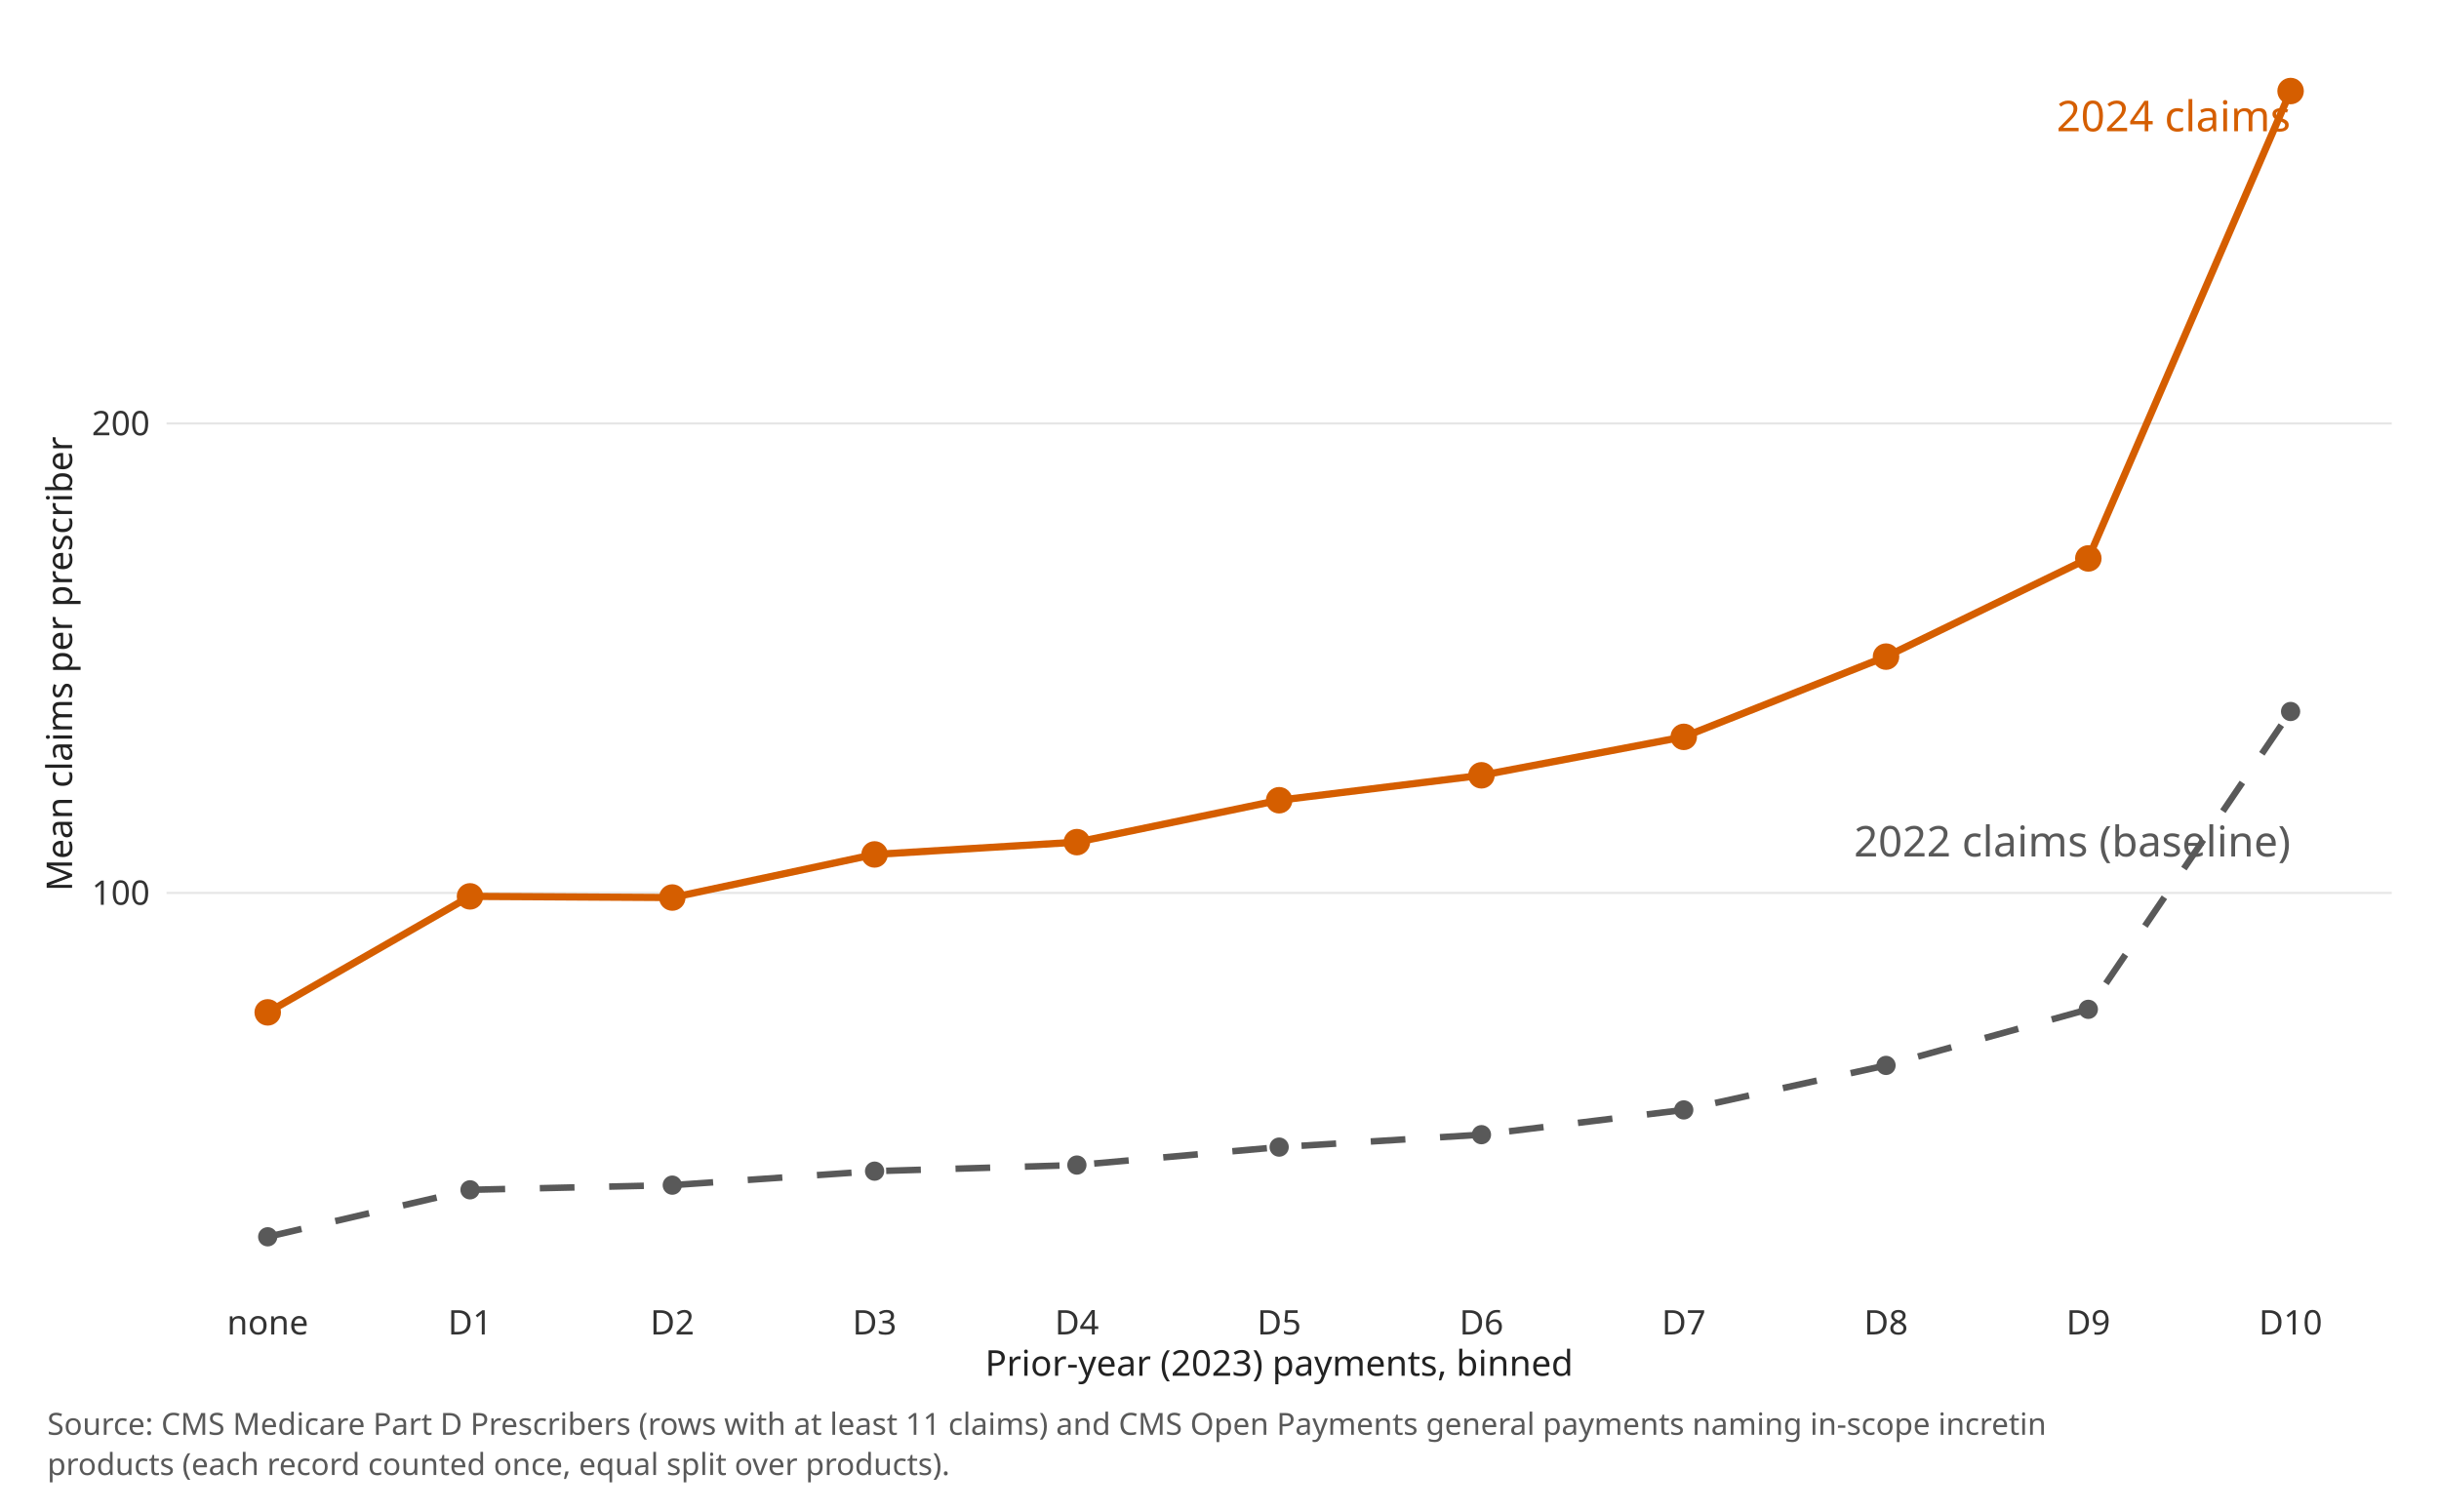
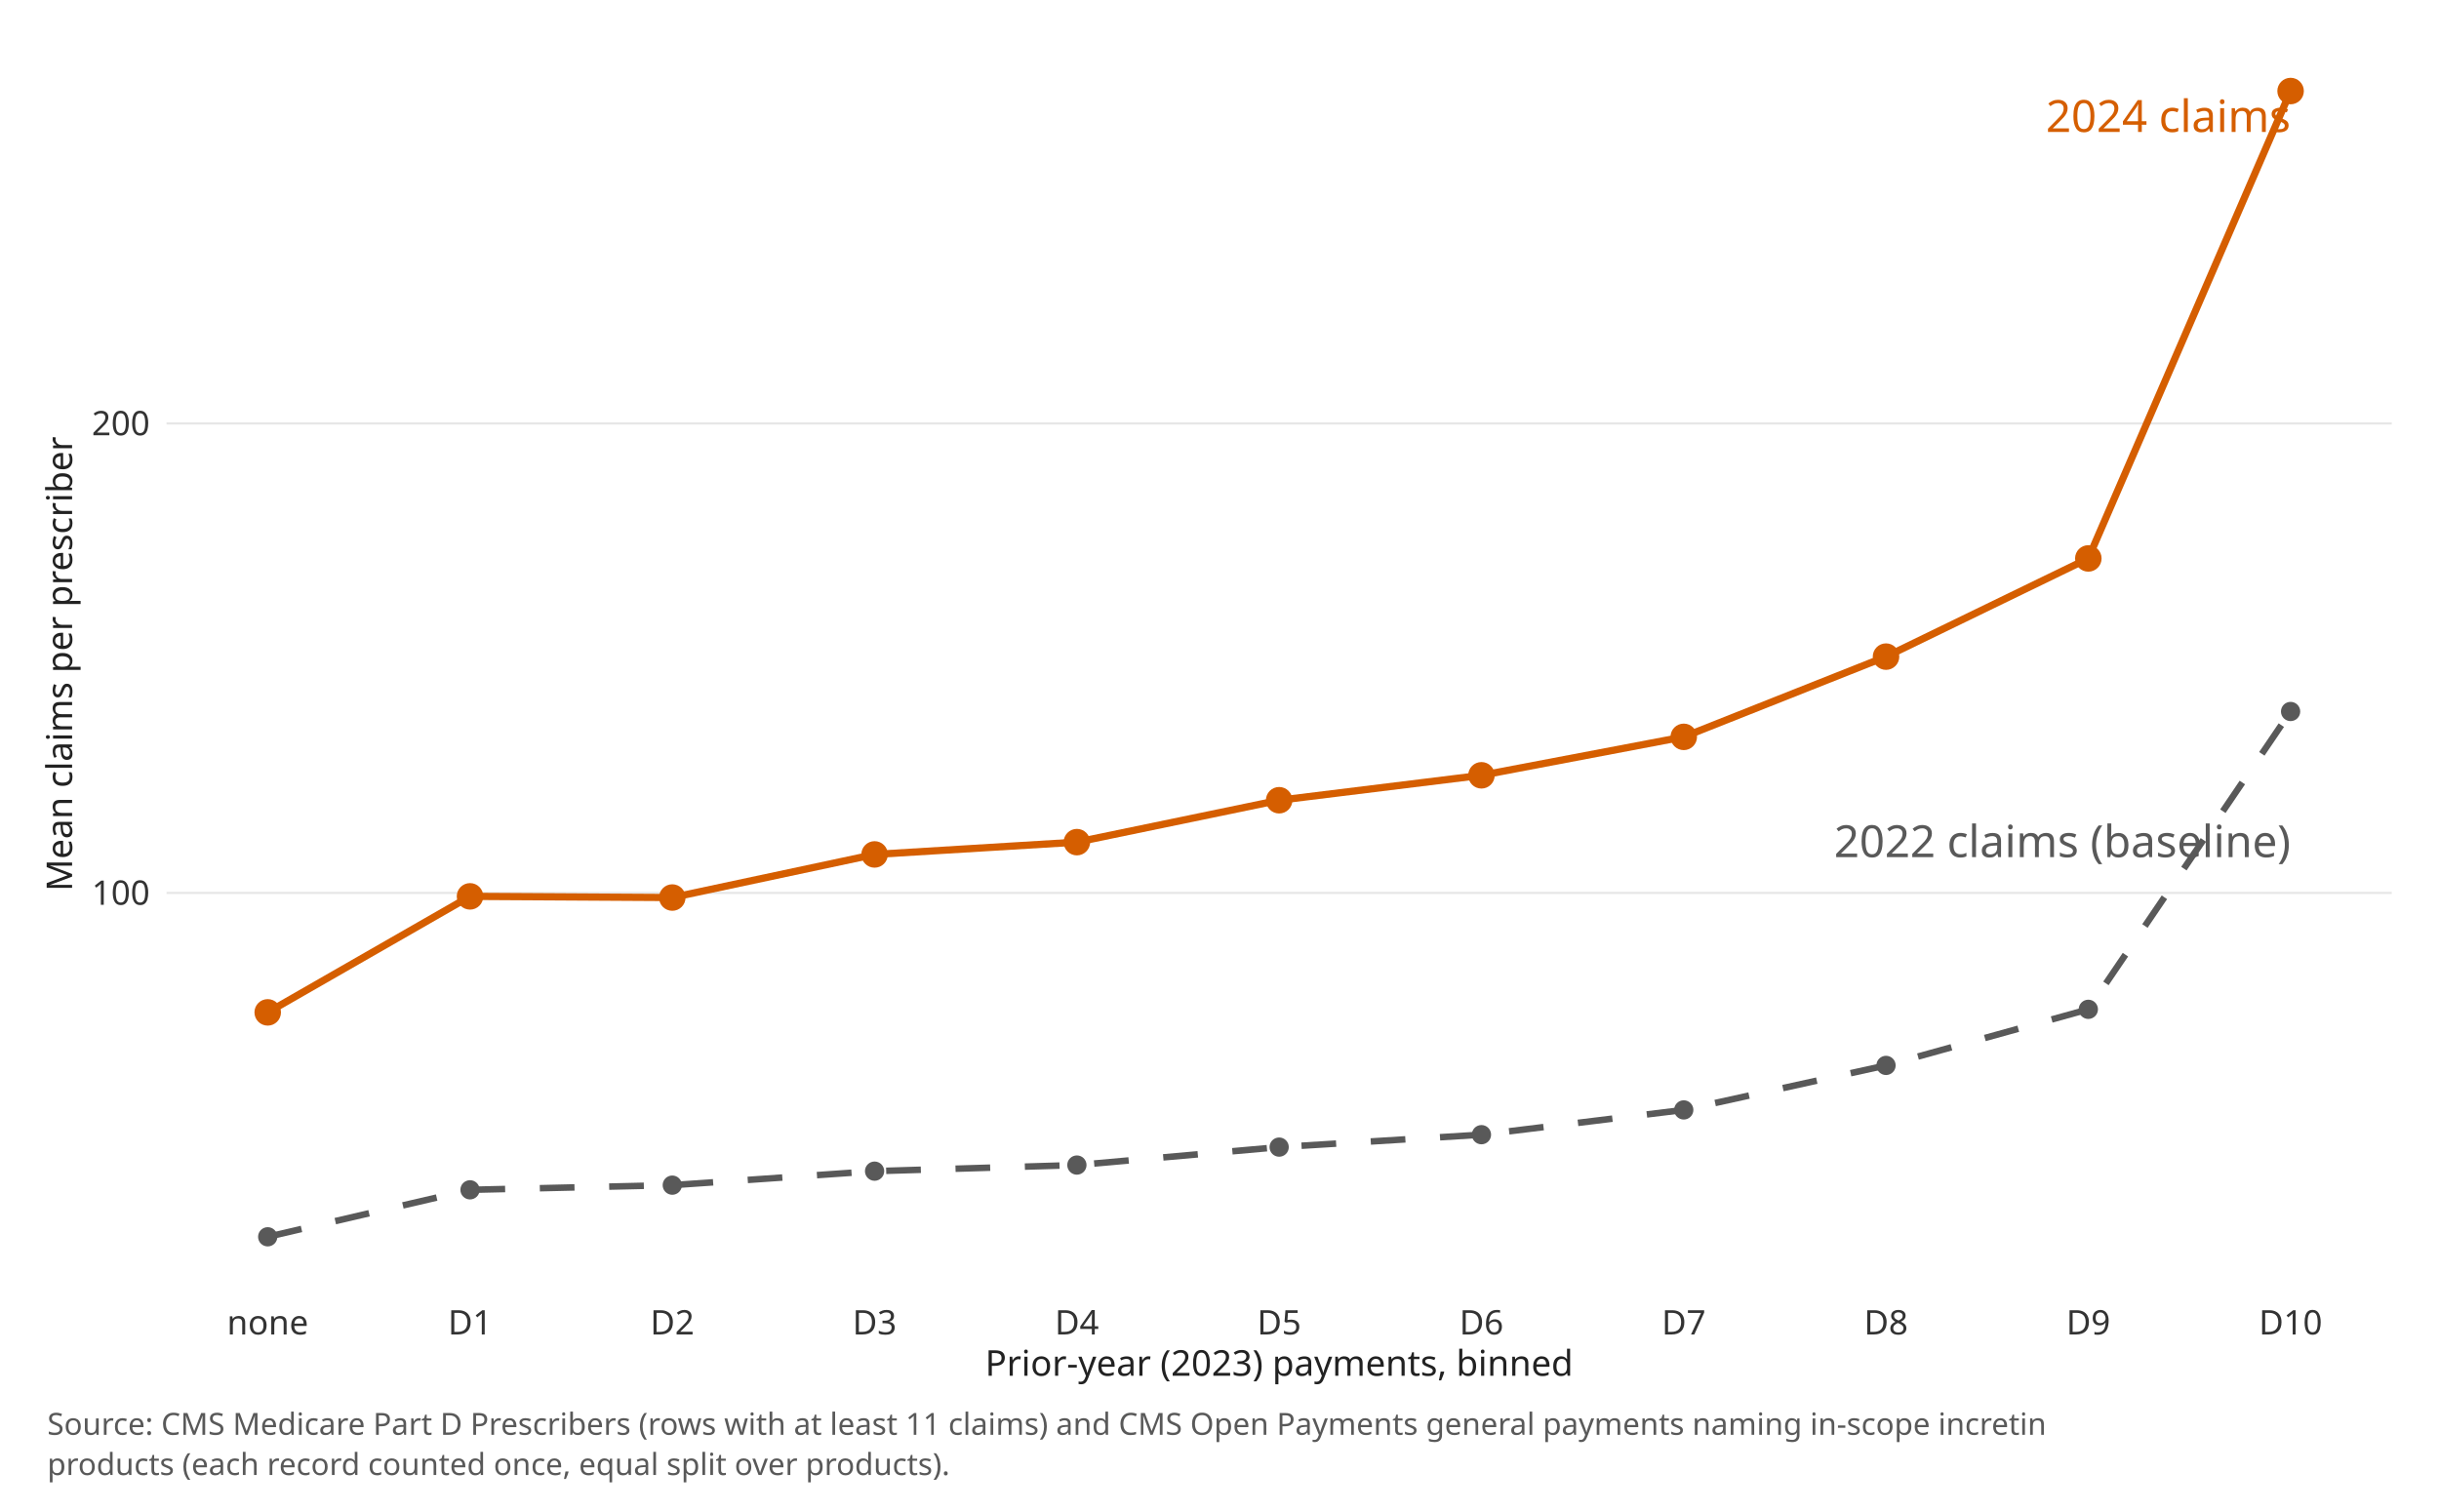
<svg xmlns="http://www.w3.org/2000/svg" width="720.00pt" height="446.40pt" viewBox="0 0 720.00 446.40">
  <g class="svglite">
    <defs>
      <style type="text/css">
    .svglite line, .svglite polyline, .svglite polygon, .svglite path, .svglite rect, .svglite circle {
      fill: none;
      stroke: #000000;
      stroke-linecap: round;
      stroke-linejoin: round;
      stroke-miterlimit: 10.00;
    }
    .svglite text {
      white-space: pre;
    }
    .svglite g.glyphgroup path {
      fill: inherit;
      stroke: none;
    }
  </style>
    </defs>
    <rect width="100%" height="100%" style="stroke: none; fill: #FFFFFF;" />
    <defs>
      <clipPath id="cpMC4wMHw3MjAuMDB8MC4wMHw0NDYuNDA=">
        <rect x="0.00" y="0.00" width="720.00" height="446.40" />
      </clipPath>
    </defs>
    <g clip-path="url(#cpMC4wMHw3MjAuMDB8MC4wMHw0NDYuNDA=)">
      <rect x="0.00" y="0.00" width="720.00" height="446.40" style="stroke-width: 1.07; stroke: none; fill: #FFFFFF;" />
    </g>
    <defs>
      <clipPath id="cpNDkuMTd8NzA2LjA1fDkuOTZ8MzgyLjA3">
        <rect x="49.17" y="9.96" width="656.88" height="372.10" />
      </clipPath>
    </defs>
    <g clip-path="url(#cpNDkuMTd8NzA2LjA1fDkuOTZ8MzgyLjA3)">
      <polyline points="49.17,263.63 706.05,263.63 " style="stroke-width: 0.64; stroke: #E6E6E6; stroke-linecap: butt;" />
      <polyline points="49.17,125.02 706.05,125.02 " style="stroke-width: 0.64; stroke: #E6E6E6; stroke-linecap: butt;" />
      <polyline points="79.03,298.89 138.75,264.64 198.46,264.99 258.18,252.26 317.90,248.63 377.61,236.26 437.33,228.90 497.05,217.55 556.76,193.86 616.48,164.87 676.19,26.88 " style="stroke-width: 2.13; stroke: #D55E00; stroke-linecap: butt;" />
      <circle cx="79.03" cy="298.89" r="3.56" style="stroke-width: 0.71; stroke: #D55E00; fill: #D55E00;" />
      <circle cx="138.75" cy="264.64" r="3.56" style="stroke-width: 0.71; stroke: #D55E00; fill: #D55E00;" />
      <circle cx="198.46" cy="264.99" r="3.56" style="stroke-width: 0.71; stroke: #D55E00; fill: #D55E00;" />
      <circle cx="258.18" cy="252.26" r="3.56" style="stroke-width: 0.71; stroke: #D55E00; fill: #D55E00;" />
      <circle cx="317.90" cy="248.63" r="3.56" style="stroke-width: 0.71; stroke: #D55E00; fill: #D55E00;" />
      <circle cx="377.61" cy="236.26" r="3.56" style="stroke-width: 0.71; stroke: #D55E00; fill: #D55E00;" />
      <circle cx="437.33" cy="228.90" r="3.56" style="stroke-width: 0.71; stroke: #D55E00; fill: #D55E00;" />
      <circle cx="497.05" cy="217.55" r="3.56" style="stroke-width: 0.71; stroke: #D55E00; fill: #D55E00;" />
      <circle cx="556.76" cy="193.86" r="3.56" style="stroke-width: 0.71; stroke: #D55E00; fill: #D55E00;" />
      <circle cx="616.48" cy="164.87" r="3.56" style="stroke-width: 0.71; stroke: #D55E00; fill: #D55E00;" />
      <circle cx="676.19" cy="26.88" r="3.56" style="stroke-width: 0.71; stroke: #D55E00; fill: #D55E00;" />
      <polyline points="79.03,365.15 138.75,351.28 198.46,349.90 258.18,345.77 317.90,343.97 377.61,338.67 437.33,335.00 497.05,327.69 556.76,314.55 616.48,297.99 676.19,210.06 " style="stroke-width: 1.92; stroke: #595959; stroke-dasharray: 10.24,10.24; stroke-linecap: butt;" />
      <circle cx="79.03" cy="365.15" r="2.49" style="stroke-width: 0.71; stroke: #595959; fill: #595959;" />
      <circle cx="138.75" cy="351.28" r="2.49" style="stroke-width: 0.71; stroke: #595959; fill: #595959;" />
      <circle cx="198.46" cy="349.90" r="2.49" style="stroke-width: 0.71; stroke: #595959; fill: #595959;" />
      <circle cx="258.18" cy="345.77" r="2.49" style="stroke-width: 0.71; stroke: #595959; fill: #595959;" />
      <circle cx="317.90" cy="343.97" r="2.49" style="stroke-width: 0.71; stroke: #595959; fill: #595959;" />
      <circle cx="377.61" cy="338.67" r="2.49" style="stroke-width: 0.71; stroke: #595959; fill: #595959;" />
      <circle cx="437.33" cy="335.00" r="2.49" style="stroke-width: 0.71; stroke: #595959; fill: #595959;" />
      <circle cx="497.05" cy="327.69" r="2.49" style="stroke-width: 0.71; stroke: #595959; fill: #595959;" />
      <circle cx="556.76" cy="314.55" r="2.49" style="stroke-width: 0.71; stroke: #595959; fill: #595959;" />
      <circle cx="616.48" cy="297.99" r="2.49" style="stroke-width: 0.71; stroke: #595959; fill: #595959;" />
      <circle cx="676.19" cy="210.06" r="2.49" style="stroke-width: 0.71; stroke: #595959; fill: #595959;" />
-       <text x="676.19" y="38.75" text-anchor="end" style="font-size: 12.52px;fill: #D55E00; font-family: &quot;IBM Plex Sans&quot;;" textLength="69.55px" lengthAdjust="spacingAndGlyphs">2024 claims</text>
-       <text x="676.19" y="252.86" text-anchor="end" style="font-size: 12.52px;fill: #595959; font-family: &quot;IBM Plex Sans&quot;;" textLength="128.31px" lengthAdjust="spacingAndGlyphs">2022 claims (baseline)</text>
+       <text x="676.19" y="38.95" text-anchor="end" style="font-size: 13.09px;fill: #D55E00; font-family: &quot;IBM Plex Sans&quot;;" textLength="72.66px" lengthAdjust="spacingAndGlyphs">2024 claims</text>
+       <text x="676.19" y="253.06" text-anchor="end" style="font-size: 13.09px;fill: #595959; font-family: &quot;IBM Plex Sans&quot;;" textLength="134.06px" lengthAdjust="spacingAndGlyphs">2022 claims (baseline)</text>
    </g>
    <g clip-path="url(#cpMC4wMHw3MjAuMDB8MC4wMHw0NDYuNDA=)">
      <text x="44.24" y="267.12" text-anchor="end" style="font-size: 10.00px;fill: #333333; font-family: &quot;IBM Plex Sans&quot;;" textLength="18.00px" lengthAdjust="spacingAndGlyphs">100</text>
      <text x="44.24" y="128.51" text-anchor="end" style="font-size: 10.00px;fill: #333333; font-family: &quot;IBM Plex Sans&quot;;" textLength="18.00px" lengthAdjust="spacingAndGlyphs">200</text>
      <text x="79.03" y="393.98" text-anchor="middle" style="font-size: 10.00px;fill: #333333; font-family: &quot;IBM Plex Sans&quot;;" textLength="22.45px" lengthAdjust="spacingAndGlyphs">none</text>
      <text x="138.75" y="393.98" text-anchor="middle" style="font-size: 10.00px;fill: #333333; font-family: &quot;IBM Plex Sans&quot;;" textLength="12.70px" lengthAdjust="spacingAndGlyphs">D1</text>
      <text x="198.46" y="393.98" text-anchor="middle" style="font-size: 10.00px;fill: #333333; font-family: &quot;IBM Plex Sans&quot;;" textLength="12.70px" lengthAdjust="spacingAndGlyphs">D2</text>
      <text x="258.18" y="393.98" text-anchor="middle" style="font-size: 10.00px;fill: #333333; font-family: &quot;IBM Plex Sans&quot;;" textLength="12.70px" lengthAdjust="spacingAndGlyphs">D3</text>
      <text x="317.90" y="393.98" text-anchor="middle" style="font-size: 10.00px;fill: #333333; font-family: &quot;IBM Plex Sans&quot;;" textLength="12.70px" lengthAdjust="spacingAndGlyphs">D4</text>
      <text x="377.61" y="393.98" text-anchor="middle" style="font-size: 10.00px;fill: #333333; font-family: &quot;IBM Plex Sans&quot;;" textLength="12.70px" lengthAdjust="spacingAndGlyphs">D5</text>
      <text x="437.33" y="393.98" text-anchor="middle" style="font-size: 10.00px;fill: #333333; font-family: &quot;IBM Plex Sans&quot;;" textLength="12.70px" lengthAdjust="spacingAndGlyphs">D6</text>
      <text x="497.05" y="393.98" text-anchor="middle" style="font-size: 10.00px;fill: #333333; font-family: &quot;IBM Plex Sans&quot;;" textLength="12.70px" lengthAdjust="spacingAndGlyphs">D7</text>
      <text x="556.76" y="393.98" text-anchor="middle" style="font-size: 10.00px;fill: #333333; font-family: &quot;IBM Plex Sans&quot;;" textLength="12.70px" lengthAdjust="spacingAndGlyphs">D8</text>
      <text x="616.48" y="393.98" text-anchor="middle" style="font-size: 10.00px;fill: #333333; font-family: &quot;IBM Plex Sans&quot;;" textLength="12.70px" lengthAdjust="spacingAndGlyphs">D9</text>
      <text x="676.19" y="393.98" text-anchor="middle" style="font-size: 10.00px;fill: #333333; font-family: &quot;IBM Plex Sans&quot;;" textLength="18.70px" lengthAdjust="spacingAndGlyphs">D10</text>
      <text x="377.61" y="406.17" text-anchor="middle" style="font-size: 10.50px;fill: #222222; font-family: &quot;IBM Plex Sans&quot;;" textLength="168.36px" lengthAdjust="spacingAndGlyphs">Prior-year (2023) payments, binned</text>
      <text transform="translate(21.28,196.01) rotate(-90)" text-anchor="middle" style="font-size: 10.50px;fill: #222222; font-family: &quot;IBM Plex Sans&quot;;" textLength="127.97px" lengthAdjust="spacingAndGlyphs">Mean claims per prescriber</text>
      <text x="13.95" y="423.60" style="font-size: 9.00px;fill: #595959; font-family: &quot;IBM Plex Sans&quot;;" textLength="565.52px" lengthAdjust="spacingAndGlyphs">Source: CMS Medicare Part D Prescribers (rows with at least 11 claims) and CMS Open Payments general payments naming in-scope incretin</text>
      <text x="13.95" y="435.48" style="font-size: 9.00px;fill: #595959; font-family: &quot;IBM Plex Sans&quot;;" textLength="255.33px" lengthAdjust="spacingAndGlyphs">products (each record counted once, equal split over products).</text>
    </g>
  </g>
</svg>
